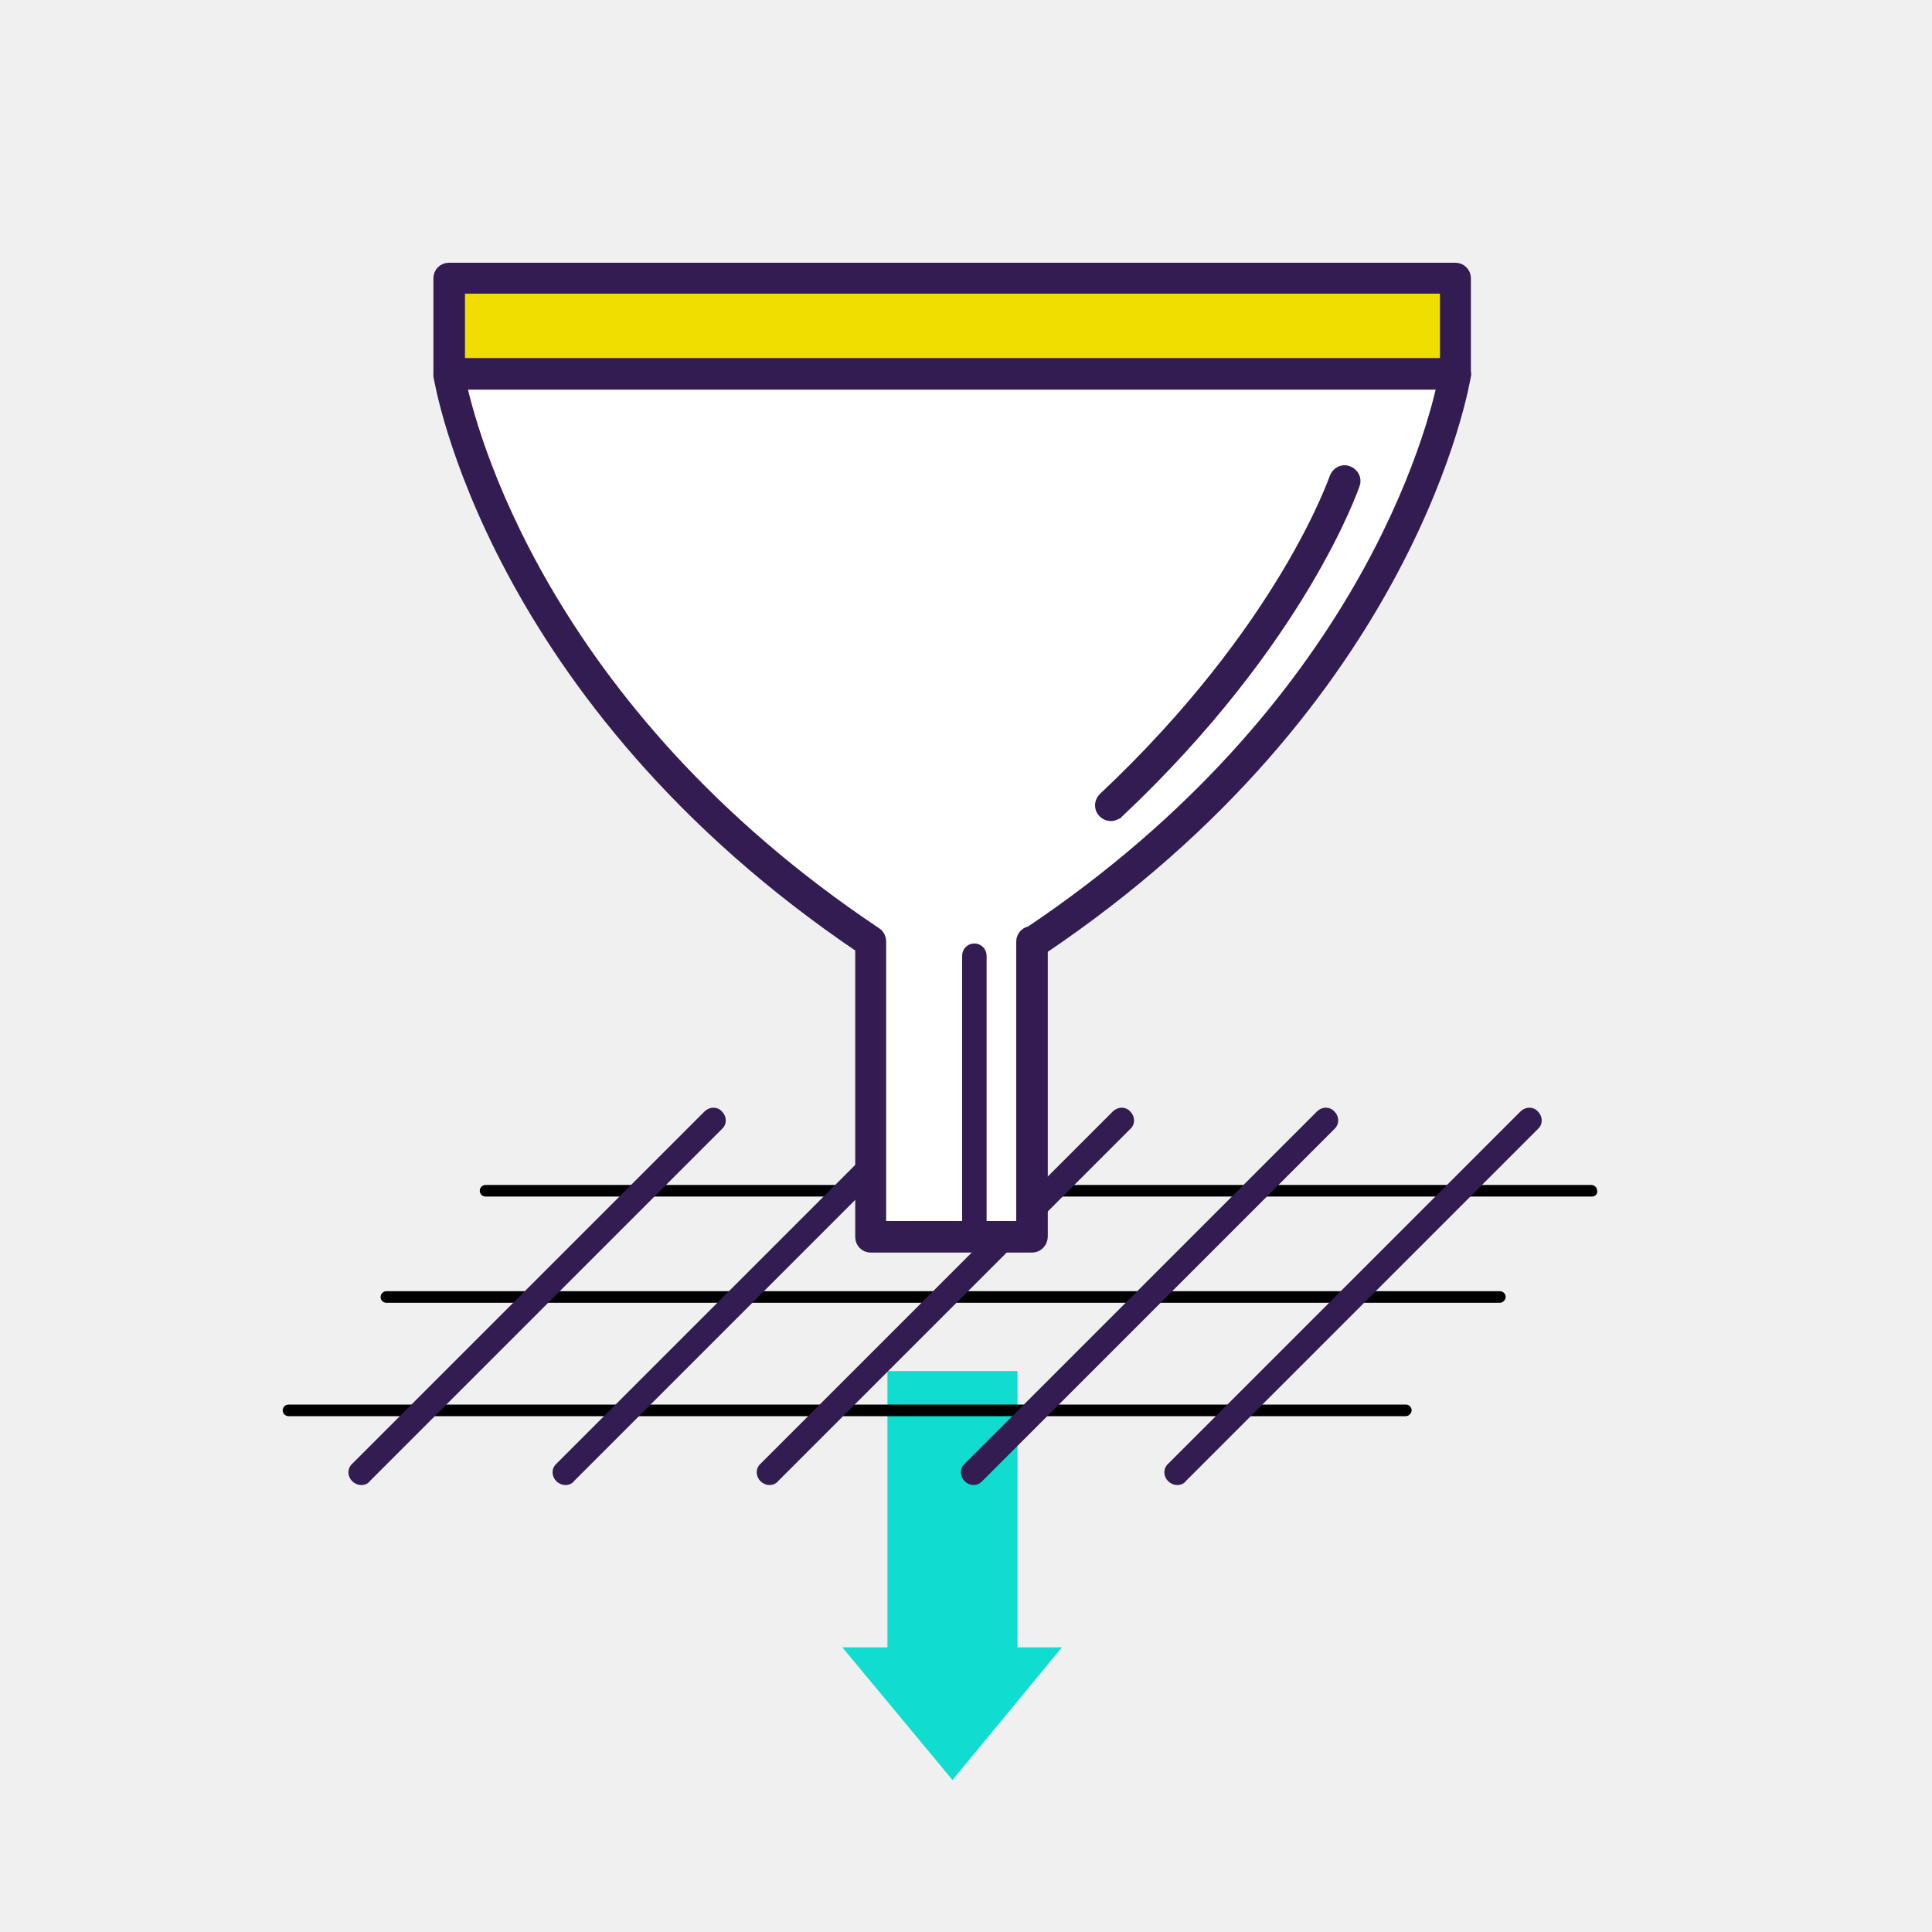
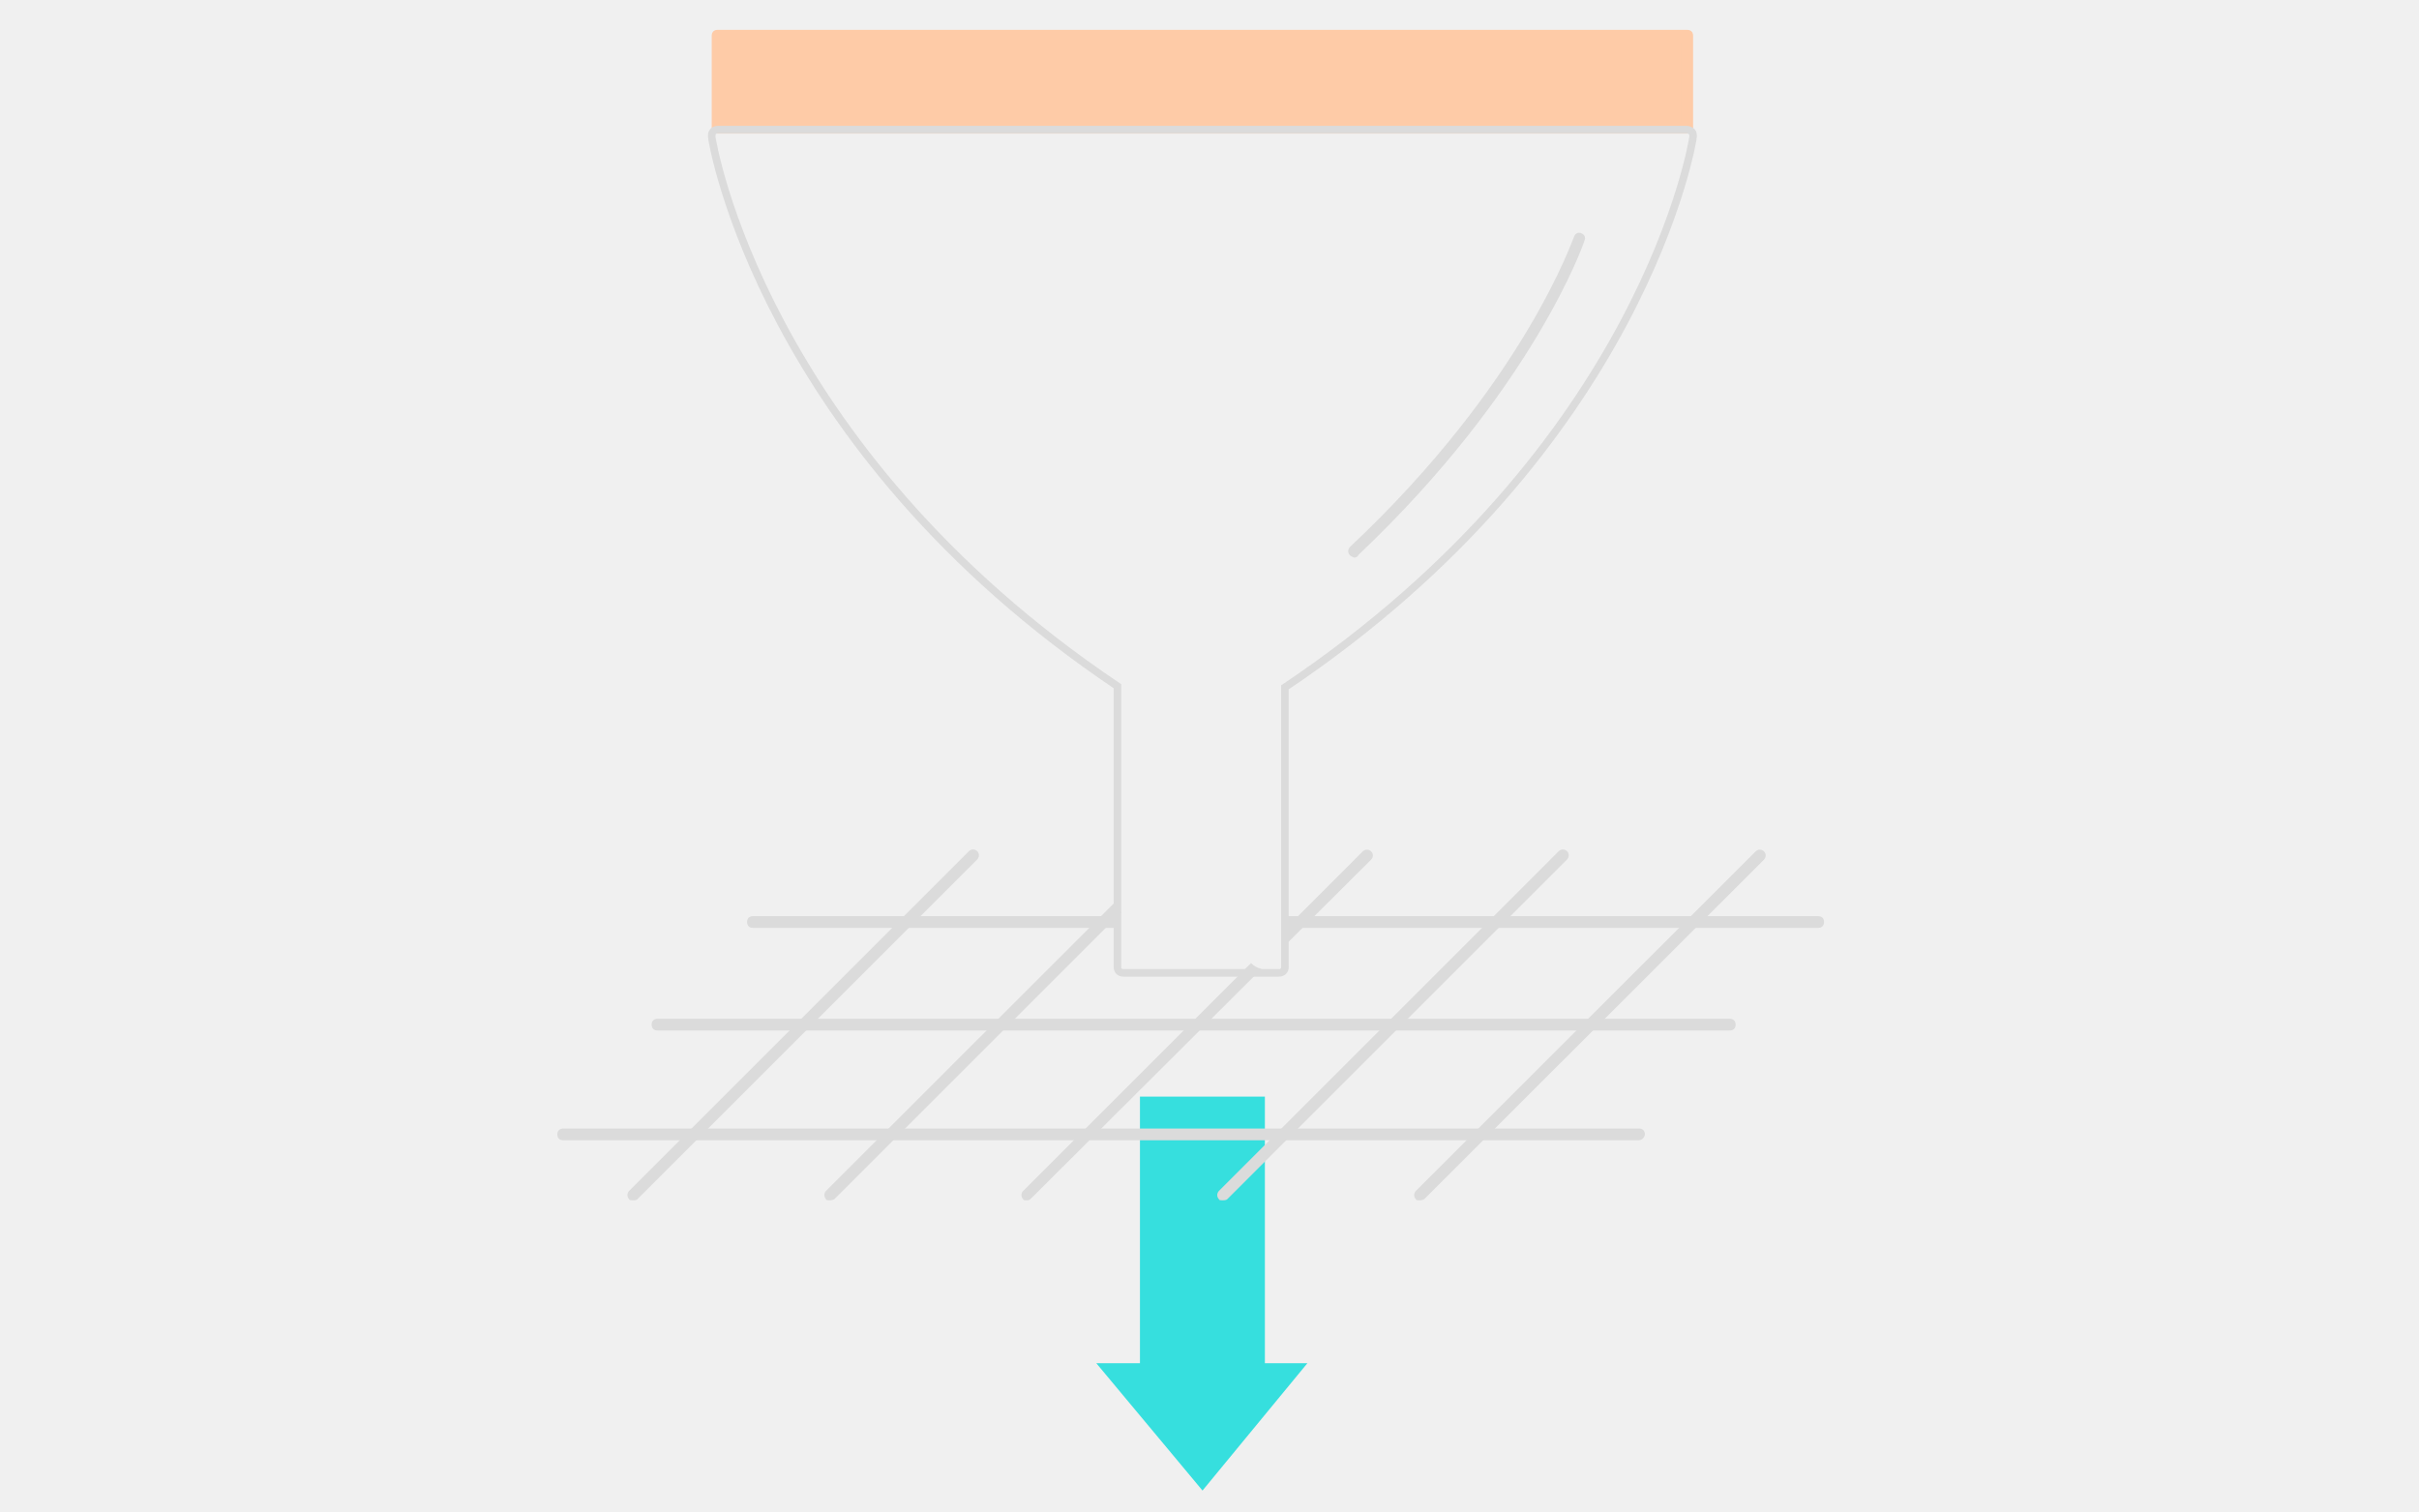
- <svg xmlns="http://www.w3.org/2000/svg" version="1.1" id="Calque_1" x="0px" y="0px" viewBox="0 0 300 300" enable-background="new 0 0 300 300" xml:space="preserve">
+ <svg xmlns="http://www.w3.org/2000/svg" version="1.1" id="Calque_1" x="0px" y="0px" viewBox="0 0 1280 800" enable-background="new 0 0 1280 800" xml:space="preserve">
  <g>
    <g>
-       <polygon fill="#10DDD0" points="158,255.8 158,212.9 137.8,212.9 137.8,255.8 130.8,255.8 147.9,276.4 164.9,255.8   " />
+       <polygon fill="#36DFDE" points="669.3,721.5 669.3,580.4 603.2,580.4 603.2,721.5 580.1,721.5 636.3,788.9 691.8,721.5   " />
    </g>
    <g>
-       <path d="M247.2,185.8H75.4c-0.5,0-0.9-0.4-0.9-0.9s0.4-0.9,0.9-0.9h171.7c0.5,0,0.9,0.4,0.9,0.9    C248.1,185.4,247.7,185.8,247.2,185.8z" />
+       <path fill="#DBDBDB" d="M591.9,484.9H398.4c-1.9,0-3.1,1.2-3.1,3.1c0,1.9,1.2,3.1,3.1,3.1h191.9    C590.4,489,590.9,486.8,591.9,484.9z" />
+       <path fill="#DBDBDB" d="M962.1,484.9H681c0.6,2,0.7,4.1,0.3,6.2h280.8c1.9,0,3.1-1.2,3.1-3.1C965.2,486.1,964,484.9,962.1,484.9z" />
    </g>
    <g>
-       <path d="M232.9,202.3H60c-0.5,0-0.9-0.4-0.9-0.9s0.4-0.9,0.9-0.9h172.9c0.5,0,0.9,0.4,0.9,0.9    C233.8,201.8,233.4,202.3,232.9,202.3z" />
+       <path fill="#DBDBDB" d="M915.3,545.4H347.9c-1.9,0-3.1-1.2-3.1-3.1s1.2-3.1,3.1-3.1h567.4c1.9,0,3.1,1.2,3.1,3.1    C918.4,544.2,917.2,545.4,915.3,545.4z" />
    </g>
    <g>
-       <path d="M218.3,219.9H44.8c-0.5,0-0.9-0.4-0.9-0.9s0.4-0.9,0.9-0.9h173.5c0.5,0,0.9,0.4,0.9,0.9    C219.2,219.4,218.8,219.9,218.3,219.9z" />
+       <path fill="#DBDBDB" d="M867.2,603.5H298c-1.9,0-3.1-1.2-3.1-3.1s1.2-3.1,3.1-3.1h569.3c1.9,0,3.1,1.2,3.1,3.1    C870.3,601.6,869.1,603.5,867.2,603.5z" />
    </g>
    <g>
-       <path stroke="#321C52" stroke-width="2" stroke-miterlimit="10" d="M56.1,229.6c-0.2,0-0.5-0.1-0.7-0.3c-0.4-0.4-0.4-1,0-1.3    l54.7-54.7c0.4-0.4,1-0.4,1.3,0c0.4,0.4,0.4,1,0,1.3l-54.7,54.7C56.6,229.5,56.4,229.6,56.1,229.6z" />
+       <path fill="#DBDBDB" d="M334.8,635.3c-0.6,0-1.9,0-1.9-0.6c-1.2-1.2-1.2-3.1,0-4.4l179.8-179.8c1.2-1.2,3.1-1.2,4.4,0    c1.2,1.2,1.2,3.1,0,4.4L337.3,634.7C336.7,635.3,336,635.3,334.8,635.3z" />
    </g>
    <g>
-       <path stroke="#321C52" stroke-width="2" stroke-miterlimit="10" d="M87.8,229.6c-0.2,0-0.5-0.1-0.7-0.3c-0.4-0.4-0.4-1,0-1.3    l54.7-54.7c0.4-0.4,1-0.4,1.3,0c0.4,0.4,0.4,1,0,1.3l-54.7,54.7C88.3,229.5,88.1,229.6,87.8,229.6z" />
+       <path fill="#DBDBDB" d="M590.4,477.1L437.1,630.3c-1.2,1.2-1.2,3.1,0,4.4c0,0.6,1.2,0.6,1.9,0.6c0.6,0,1.2,0,2.5-0.6l151.8-151.8    C591.9,481.3,590.9,479.3,590.4,477.1z" />
    </g>
    <g>
-       <path stroke="#321C52" stroke-width="2" stroke-miterlimit="10" d="M119.5,229.6c-0.2,0-0.5-0.1-0.7-0.3c-0.4-0.4-0.4-1,0-1.3    l54.7-54.7c0.4-0.4,1-0.4,1.3,0c0.4,0.4,0.4,1,0,1.3l-54.7,54.7C120,229.5,119.7,229.6,119.5,229.6z" />
+       <path fill="#DBDBDB" d="M662,509.7L541.4,630.3c-1.2,1.2-1.2,3.1,0,4.4c0,0.6,1.2,0.6,1.9,0.6c0.6,0,1.2,0,1.9-0.6l122.3-121.9    C665.2,512.3,663.4,511.2,662,509.7z" />
+       <path fill="#DBDBDB" d="M725.5,450.6c-1.2-1.2-3.1-1.2-4.4,0l-42.6,42.6c1.5,1.6,2.4,3.7,2.8,5.8l44.2-44    C726.8,453.7,726.8,451.8,725.5,450.6z" />
    </g>
    <g>
-       <path stroke="#321C52" stroke-width="2" stroke-miterlimit="10" d="M151.2,229.6c-0.2,0-0.5-0.1-0.7-0.3c-0.4-0.4-0.4-1,0-1.3    l54.7-54.7c0.4-0.4,1-0.4,1.3,0c0.4,0.4,0.4,1,0,1.3l-54.7,54.7C151.6,229.5,151.4,229.6,151.2,229.6z" />
+       <path fill="#DBDBDB" d="M646.9,635.3c-0.6,0-1.9,0-1.9-0.6c-1.2-1.2-1.2-3.1,0-4.4l179.8-179.8c1.2-1.2,3.1-1.2,4.4,0    c1.2,1.2,1.2,3.1,0,4.4L649.4,634.7C648.8,635.3,647.5,635.3,646.9,635.3z" />
    </g>
    <g>
-       <path stroke="#321C52" stroke-width="2" stroke-miterlimit="10" d="M182.8,229.6c-0.2,0-0.5-0.1-0.7-0.3c-0.4-0.4-0.4-1,0-1.3    l54.7-54.7c0.4-0.4,1-0.4,1.3,0c0.4,0.4,0.4,1,0,1.3l-54.7,54.7C183.3,229.5,183.1,229.6,182.8,229.6z" />
+       <path fill="#DBDBDB" d="M751.1,635.3c-0.6,0-1.9,0-1.9-0.6c-1.2-1.2-1.2-3.1,0-4.4L929,450.6c1.2-1.2,3.1-1.2,4.4,0    c1.2,1.2,1.2,3.1,0,4.4L753.6,634.7C752.4,635.3,751.7,635.3,751.1,635.3z" />
    </g>
    <g>
-       <rect x="69.7" y="43.2" fill="#EFDE00" stroke="#321C52" stroke-width="3" stroke-miterlimit="10" width="156.3" height="14.9" />
-       <path fill="#EFDE00" stroke="#321C52" stroke-width="3" stroke-miterlimit="10" d="M226,59H69.7c-0.5,0-0.9-0.4-0.9-0.9V43.2    c0-0.5,0.4-0.9,0.9-0.9H226c0.5,0,0.9,0.4,0.9,0.9v14.9C226.9,58.6,226.5,59,226,59z M70.7,57.1h154.4v-13H70.7V57.1z" />
+       <rect x="379.7" y="18.3" fill="#FECBA7" width="513.1" height="48.7" />
+       <path fill="#FECBA7" d="M892.8,70.7H379.7c-1.9,0-3.1-1.2-3.1-3.1V18.9c0-1.9,1.2-3.1,3.1-3.1h513.1c1.9,0,3.1,1.2,3.1,3.1v48.7    C895.9,68.9,894.1,70.7,892.8,70.7z M382.8,64.5h506.8V22.1H382.8V64.5z" />
    </g>
    <g>
-       <path fill="#FFFFFF" stroke="#321C52" stroke-width="3" stroke-miterlimit="10" d="M147.9,58.1H69.7c0,0,7.3,49.2,65.5,88.2V192    h25.1v-45.8h0.3c58.2-38.9,65.5-88.2,65.5-88.2L147.9,58.1L147.9,58.1z" />
-       <path fill="#FFFFFF" stroke="#321C52" stroke-width="3" stroke-miterlimit="10" d="M160.3,193h-25.1c-0.5,0-0.9-0.4-0.9-0.9v-45.3    c-57.5-38.7-65.4-88-65.5-88.5c0-0.3,0-0.5,0.2-0.7s0.4-0.3,0.7-0.3H226c0.3,0,0.5,0.1,0.7,0.3s0.3,0.5,0.2,0.7    c-0.1,0.5-8,50-65.7,88.7v45C161.2,192.5,160.8,193,160.3,193z M136.1,191.1h23.2v-44.9c0-0.5,0.4-0.9,0.9-0.9    c52.2-35,63.1-78.9,64.6-86.3h-154c1.5,7.4,12.5,51.4,64.9,86.4c0.3,0.2,0.4,0.5,0.4,0.8L136.1,191.1L136.1,191.1z" />
+       <path fill="none" stroke="#DBDBDB" stroke-width="4" stroke-miterlimit="10" d="M676.8,514.9h-82.4c-1.9,0-3.1-1.2-3.1-3.1V363.2    C402.8,236.5,376.6,74.2,376.6,72.3c0-0.6,0-1.9,0.6-2.5c0.6-0.6,1.2-1.2,2.5-1.2h513.1c0.6,0,1.9,0.6,2.5,1.2    c0.6,0.6,0.6,1.9,0.6,2.5c0,1.9-26.2,164.2-216,291.5v147.9C680,513.6,678.7,514.9,676.8,514.9z" />
    </g>
    <g>
-       <path stroke="#321C52" stroke-width="2" stroke-miterlimit="10" d="M151.3,193c-0.5,0-0.9-0.4-0.9-0.9v-43.7    c0-0.5,0.4-0.9,0.9-0.9s0.9,0.4,0.9,0.9V192C152.2,192.5,151.8,193,151.3,193z" />
-     </g>
-     <g>
-       <path stroke="#321C52" stroke-width="3" stroke-miterlimit="10" d="M172.5,126c-0.2,0-0.5-0.1-0.7-0.3c-0.4-0.4-0.3-1,0-1.3    c28.1-26.4,36-49.8,36.1-50c0.2-0.5,0.7-0.8,1.2-0.6c0.5,0.2,0.8,0.7,0.6,1.2c-0.1,0.2-8.1,24-36.6,50.8    C172.9,125.9,172.7,126,172.5,126z" />
+       <path fill="#DBDBDB" d="M716.8,295.1c-0.6,0-1.9-0.6-2.5-1.2c-1.2-1.2-1.2-3.1,0-4.4c92.4-86.8,118-163.5,118.6-164.2    c0.6-1.9,2.5-2.5,3.7-1.9c1.9,0.6,2.5,2.5,1.9,3.7c0,0.6-26.8,78.6-119.8,166.7C718.7,294.5,717.4,295.1,716.8,295.1z" />
    </g>
  </g>
</svg>
